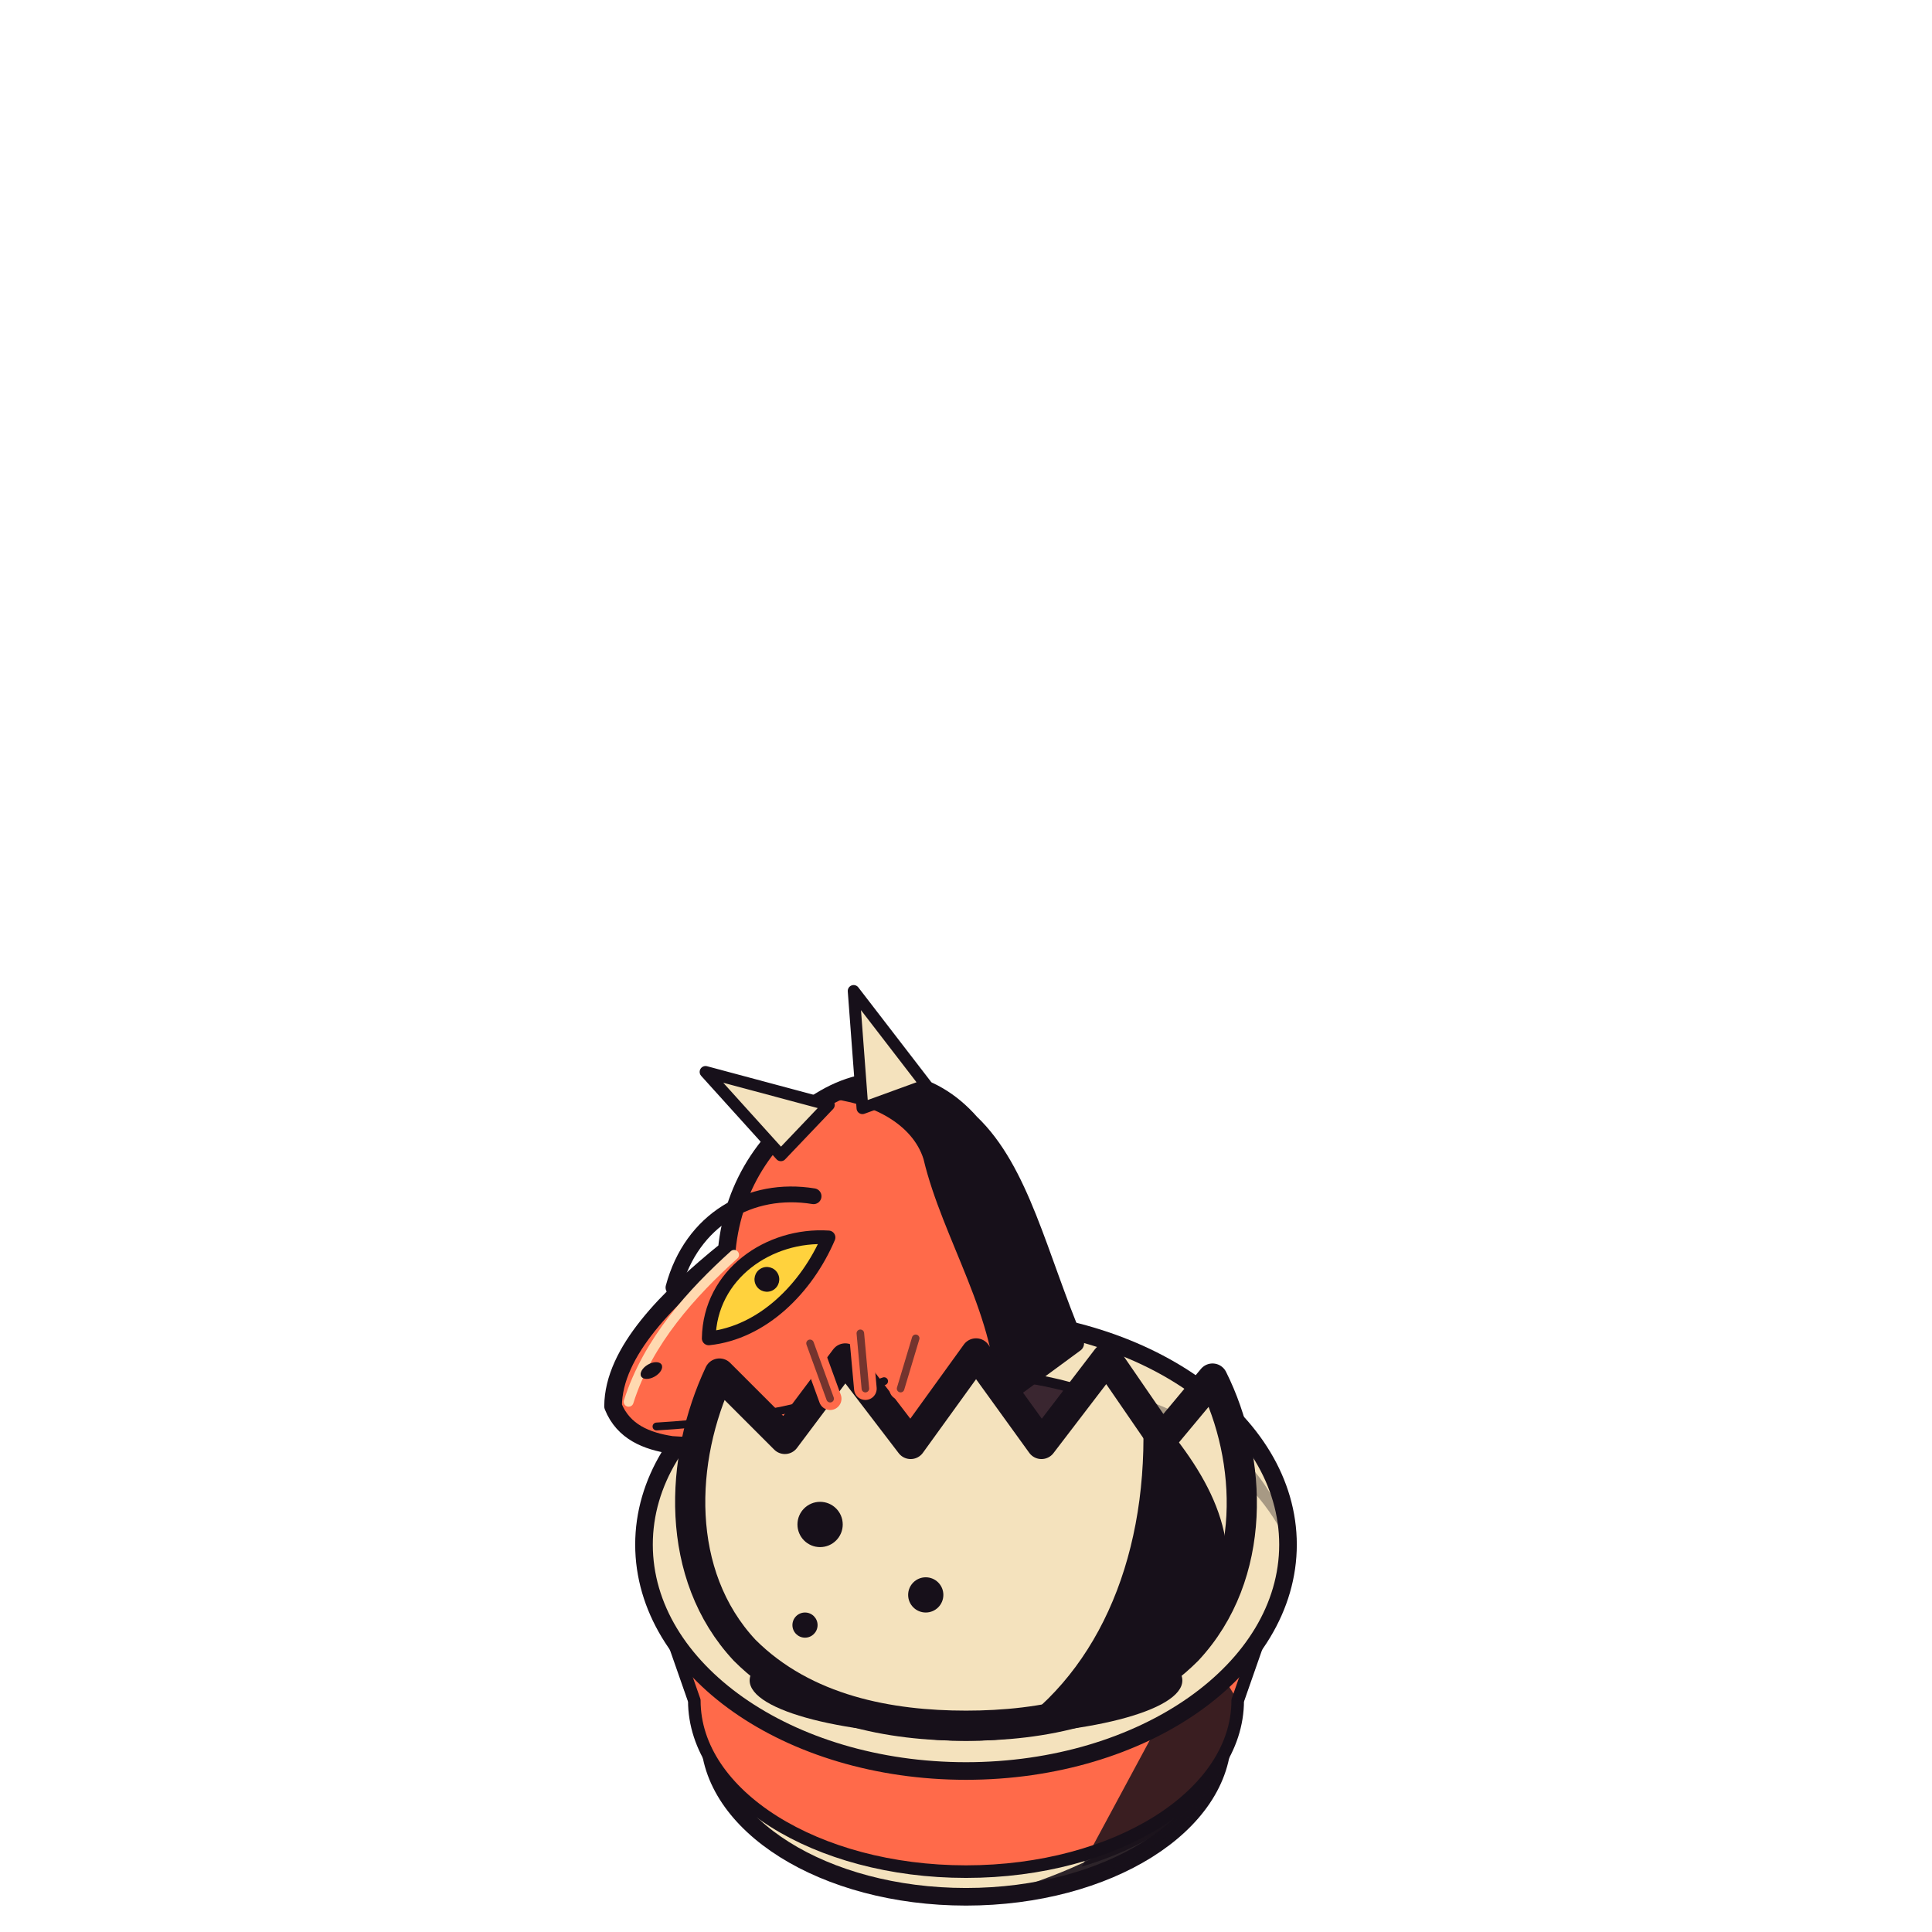
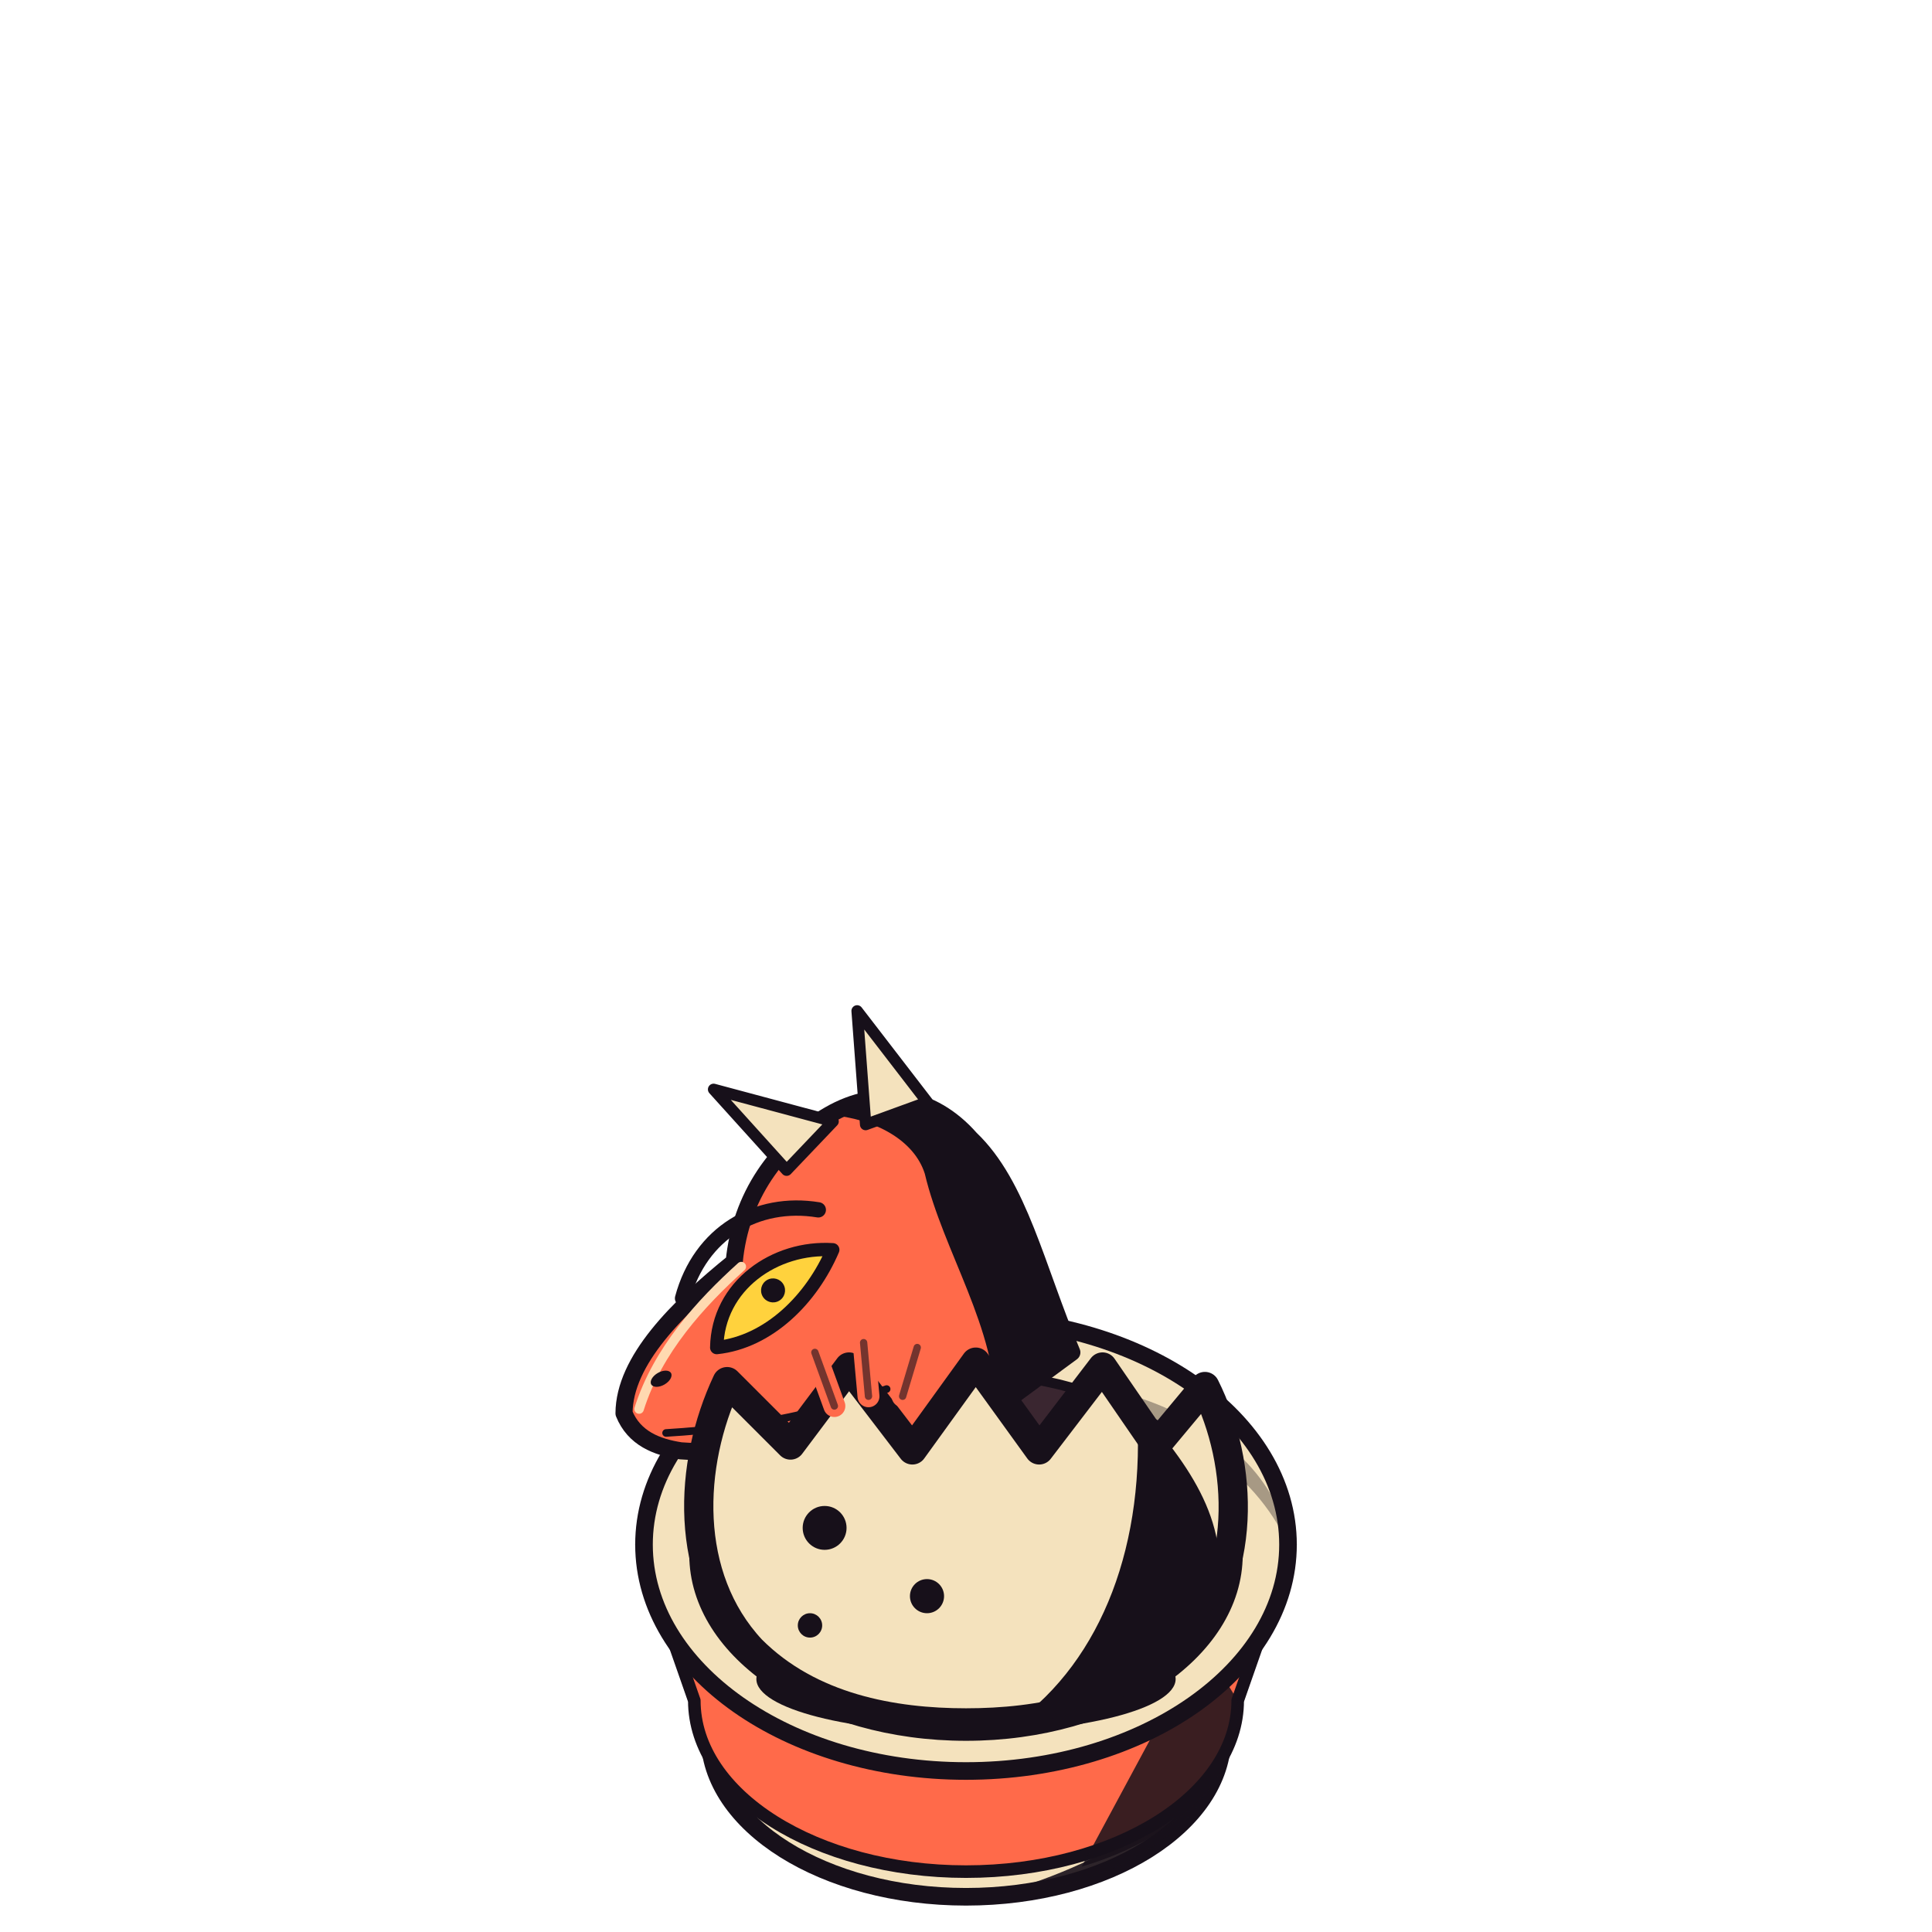
<svg xmlns="http://www.w3.org/2000/svg" viewBox="0 0 768 768" width="768" height="768">
  <path d="M256,614 L282,690 A102,64 0 0 0 486,690 L512,614 Z" fill="#f4e2bd" stroke="#17101a" stroke-width="7" stroke-linejoin="round" />
  <path d="M498,614 L486,690 A102,64 0 0 1 392,754 C440,742 478,716 486,690 Z" fill="#17101a" opacity=".9" />
  <path d="M262,636 L276,676 A108,68 0 0 0 492,676 L506,636 A128,90 0 0 1 262,636 Z" fill="#ff6a4a" stroke="#17101a" stroke-width="5" stroke-linejoin="round" />
  <path d="M470,640 L492,676 A108,68 0 0 1 430,742 L458,690 Z" fill="#17101a" opacity=".85" />
  <ellipse cx="384" cy="614" rx="128" ry="90" fill="#f4e2bd" stroke="#17101a" stroke-width="7" />
  <ellipse cx="384" cy="618" rx="108" ry="72" fill="#3a2630" stroke="#17101a" stroke-width="4" />
  <path d="M424,554 A128,90 0 0 1 512,614 A108,72 0 0 0 454,556 Z" fill="#17101a" opacity=".35" />
-   <ellipse cx="384" cy="668" rx="86" ry="22" fill="#17101a" />
-   <g transform="translate(104 222) scale(.78) rotate(-30 380 420)">
-     <path d="M200,330 C214,306 252,296 290,290 C310,262 340,248 372,248 C402,248 424,266 430,296 C440,330 426,372 420,420 L330,430 C296,414 252,386 216,362 C206,354 198,344 200,330 Z" fill="#ff6a4a" stroke="#17101a" stroke-width="9" stroke-linejoin="round" />
-     <path d="M372,248 C402,248 424,266 430,296 C440,330 426,372 420,420 L370,426 C392,390 388,340 400,300 C404,282 392,262 372,248 Z" fill="#17101a" />
-     <path d="M208,332 C232,310 264,300 292,294" fill="none" stroke="#ffd9b0" stroke-width="5" stroke-linecap="round" />
-     <g transform="translate(296 316)">
-       <g transform="scale(1.15)">
-         <g transform="scale(1.22)">
-           <path d="M-26,6 C-14,-14 12,-16 30,-4 C14,8 -8,14 -26,6 Z" fill="#ffd23d" stroke="#17101a" stroke-width="5" stroke-linejoin="round" />
-           <circle cx="3" cy="-2" r="4.5" fill="#17101a" />
+   <g transform="translate(384 650) scale(0.969) translate(-384 -650)">
+     <ellipse cx="384" cy="668" rx="86" ry="22" fill="#17101a" />
+     <g transform="translate(104 222) scale(.78) rotate(-30 380 420)">
+       <path d="M200,330 C214,306 252,296 290,290 C310,262 340,248 372,248 C402,248 424,266 430,296 C440,330 426,372 420,420 L330,430 C296,414 252,386 216,362 C206,354 198,344 200,330 Z" fill="#ff6a4a" stroke="#17101a" stroke-width="9" stroke-linejoin="round" />
+       <path d="M372,248 C402,248 424,266 430,296 C440,330 426,372 420,420 L370,426 C392,390 388,340 400,300 C404,282 392,262 372,248 Z" fill="#17101a" />
+       <path d="M208,332 C232,310 264,300 292,294" fill="none" stroke="#ffd9b0" stroke-width="5" stroke-linecap="round" />
+       <g transform="translate(296 316)">
+         <g transform="scale(1.15)">
+           <g transform="scale(1.22)">
+             <path d="M-26,6 C-14,-14 12,-16 30,-4 C14,8 -8,14 -26,6 Z" fill="#ffd23d" stroke="#17101a" stroke-width="5" stroke-linejoin="round" />
+             <circle cx="3" cy="-2" r="4.5" fill="#17101a" />
+           </g>
+           <path d="M-34,-20 C-12,-42 18,-42 40,-24" fill="none" stroke="#17101a" stroke-width="7" stroke-linecap="round" />
        </g>
-         <path d="M-34,-20 C-12,-42 18,-42 40,-24" fill="none" stroke="#17101a" stroke-width="7" stroke-linecap="round" />
      </g>
+       <ellipse cx="226" cy="324" rx="6" ry="3.5" fill="#17101a" />
+       <path d="M214,350 C258,372 292,382 326,388" fill="none" stroke="#17101a" stroke-width="4" stroke-linecap="round" />
+       <ellipse cx="244" cy="362" rx="13" ry="15" fill="#17101a" />
+       <ellipse cx="244" cy="367" rx="7" ry="6" fill="#e8506a" />
+       <path d="M338,262 L326,206 L372,252 Z M386,262 L412,208 L420,268 Z" fill="#f4e2bd" stroke="#17101a" stroke-width="6" stroke-linejoin="round" />
    </g>
-     <ellipse cx="226" cy="324" rx="6" ry="3.5" fill="#17101a" />
-     <path d="M214,350 C258,372 292,382 326,388" fill="none" stroke="#17101a" stroke-width="4" stroke-linecap="round" />
-     <ellipse cx="244" cy="362" rx="13" ry="15" fill="#17101a" />
-     <ellipse cx="244" cy="367" rx="7" ry="6" fill="#e8506a" />
-     <path d="M338,262 L326,206 L372,252 Z M386,262 L412,208 L420,268 Z" fill="#f4e2bd" stroke="#17101a" stroke-width="6" stroke-linejoin="round" />
+     <path d="M286,546 L312,572 L336,540 L362,574 L388,538 L414,574 L440,540 L462,572 L482,548 C498,580 500,626 472,656 C448,680 414,686 384,686 C354,686 320,680 296,656 C268,626 270,580 286,546 Z" fill="#f4e2bd" stroke="#17101a" stroke-width="12" stroke-linejoin="round" />
+     <path d="M454,556 C476,580 494,606 486,636 C476,668 440,684 404,686 C440,660 458,612 454,556 Z" fill="#17101a" />
+     <circle cx="326" cy="606" r="9" fill="#17101a" />
+     <circle cx="368" cy="634" r="7" fill="#17101a" />
+     <circle cx="320" cy="646" r="5" fill="#17101a" />
+     <path d="M330,556 L322,534 M344,552 L342,530 M358,552 L364,532" stroke="#ff6a4a" stroke-width="9" stroke-linecap="round" />
+     <path d="M330,556 L322,534 M344,552 L342,530 M358,552 L364,532" stroke="#17101a" stroke-width="3" stroke-linecap="round" opacity=".6" />
  </g>
-   <path d="M286,546 L312,572 L336,540 L362,574 L388,538 L414,574 L440,540 L462,572 L482,548 C498,580 500,626 472,656 C448,680 414,686 384,686 C354,686 320,680 296,656 C268,626 270,580 286,546 Z" fill="#f4e2bd" stroke="#17101a" stroke-width="12" stroke-linejoin="round" />
-   <path d="M454,556 C476,580 494,606 486,636 C476,668 440,684 404,686 C440,660 458,612 454,556 Z" fill="#17101a" />
-   <circle cx="326" cy="606" r="9" fill="#17101a" />
-   <circle cx="368" cy="634" r="7" fill="#17101a" />
-   <circle cx="320" cy="646" r="5" fill="#17101a" />
-   <path d="M330,556 L322,534 M344,552 L342,530 M358,552 L364,532" stroke="#ff6a4a" stroke-width="9" stroke-linecap="round" />
-   <path d="M330,556 L322,534 M344,552 L342,530 M358,552 L364,532" stroke="#17101a" stroke-width="3" stroke-linecap="round" opacity=".6" />
</svg>
